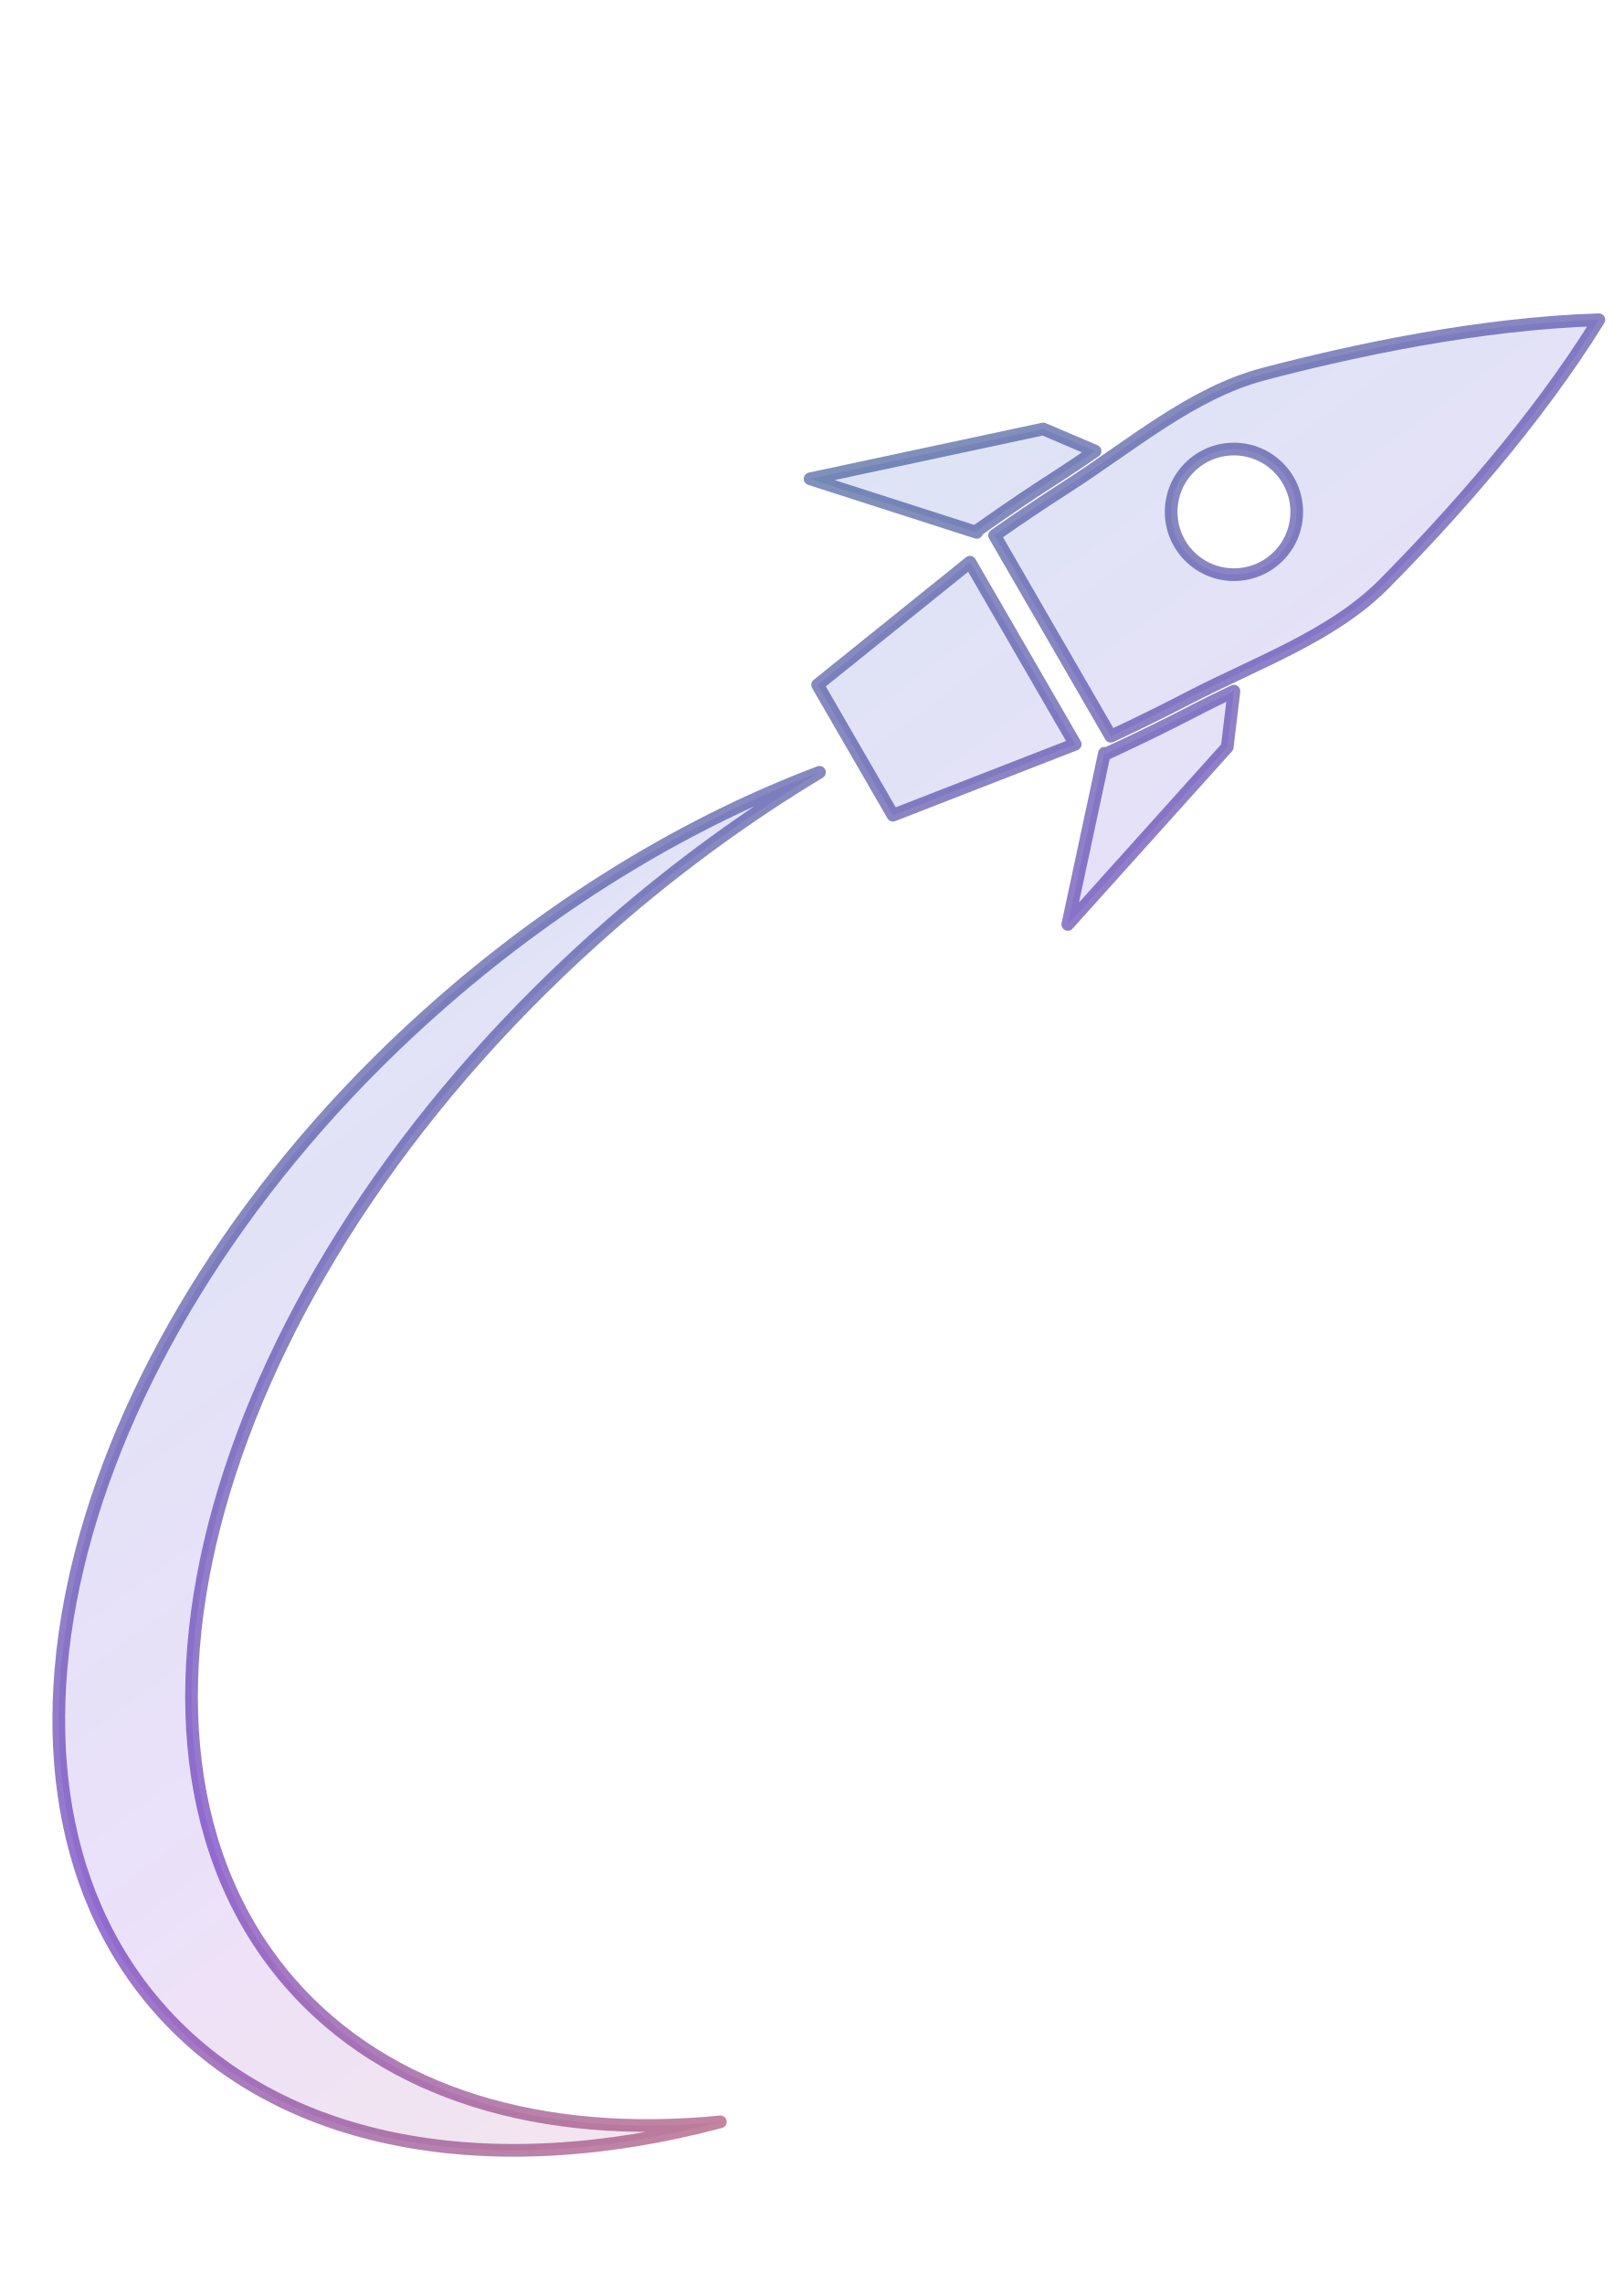
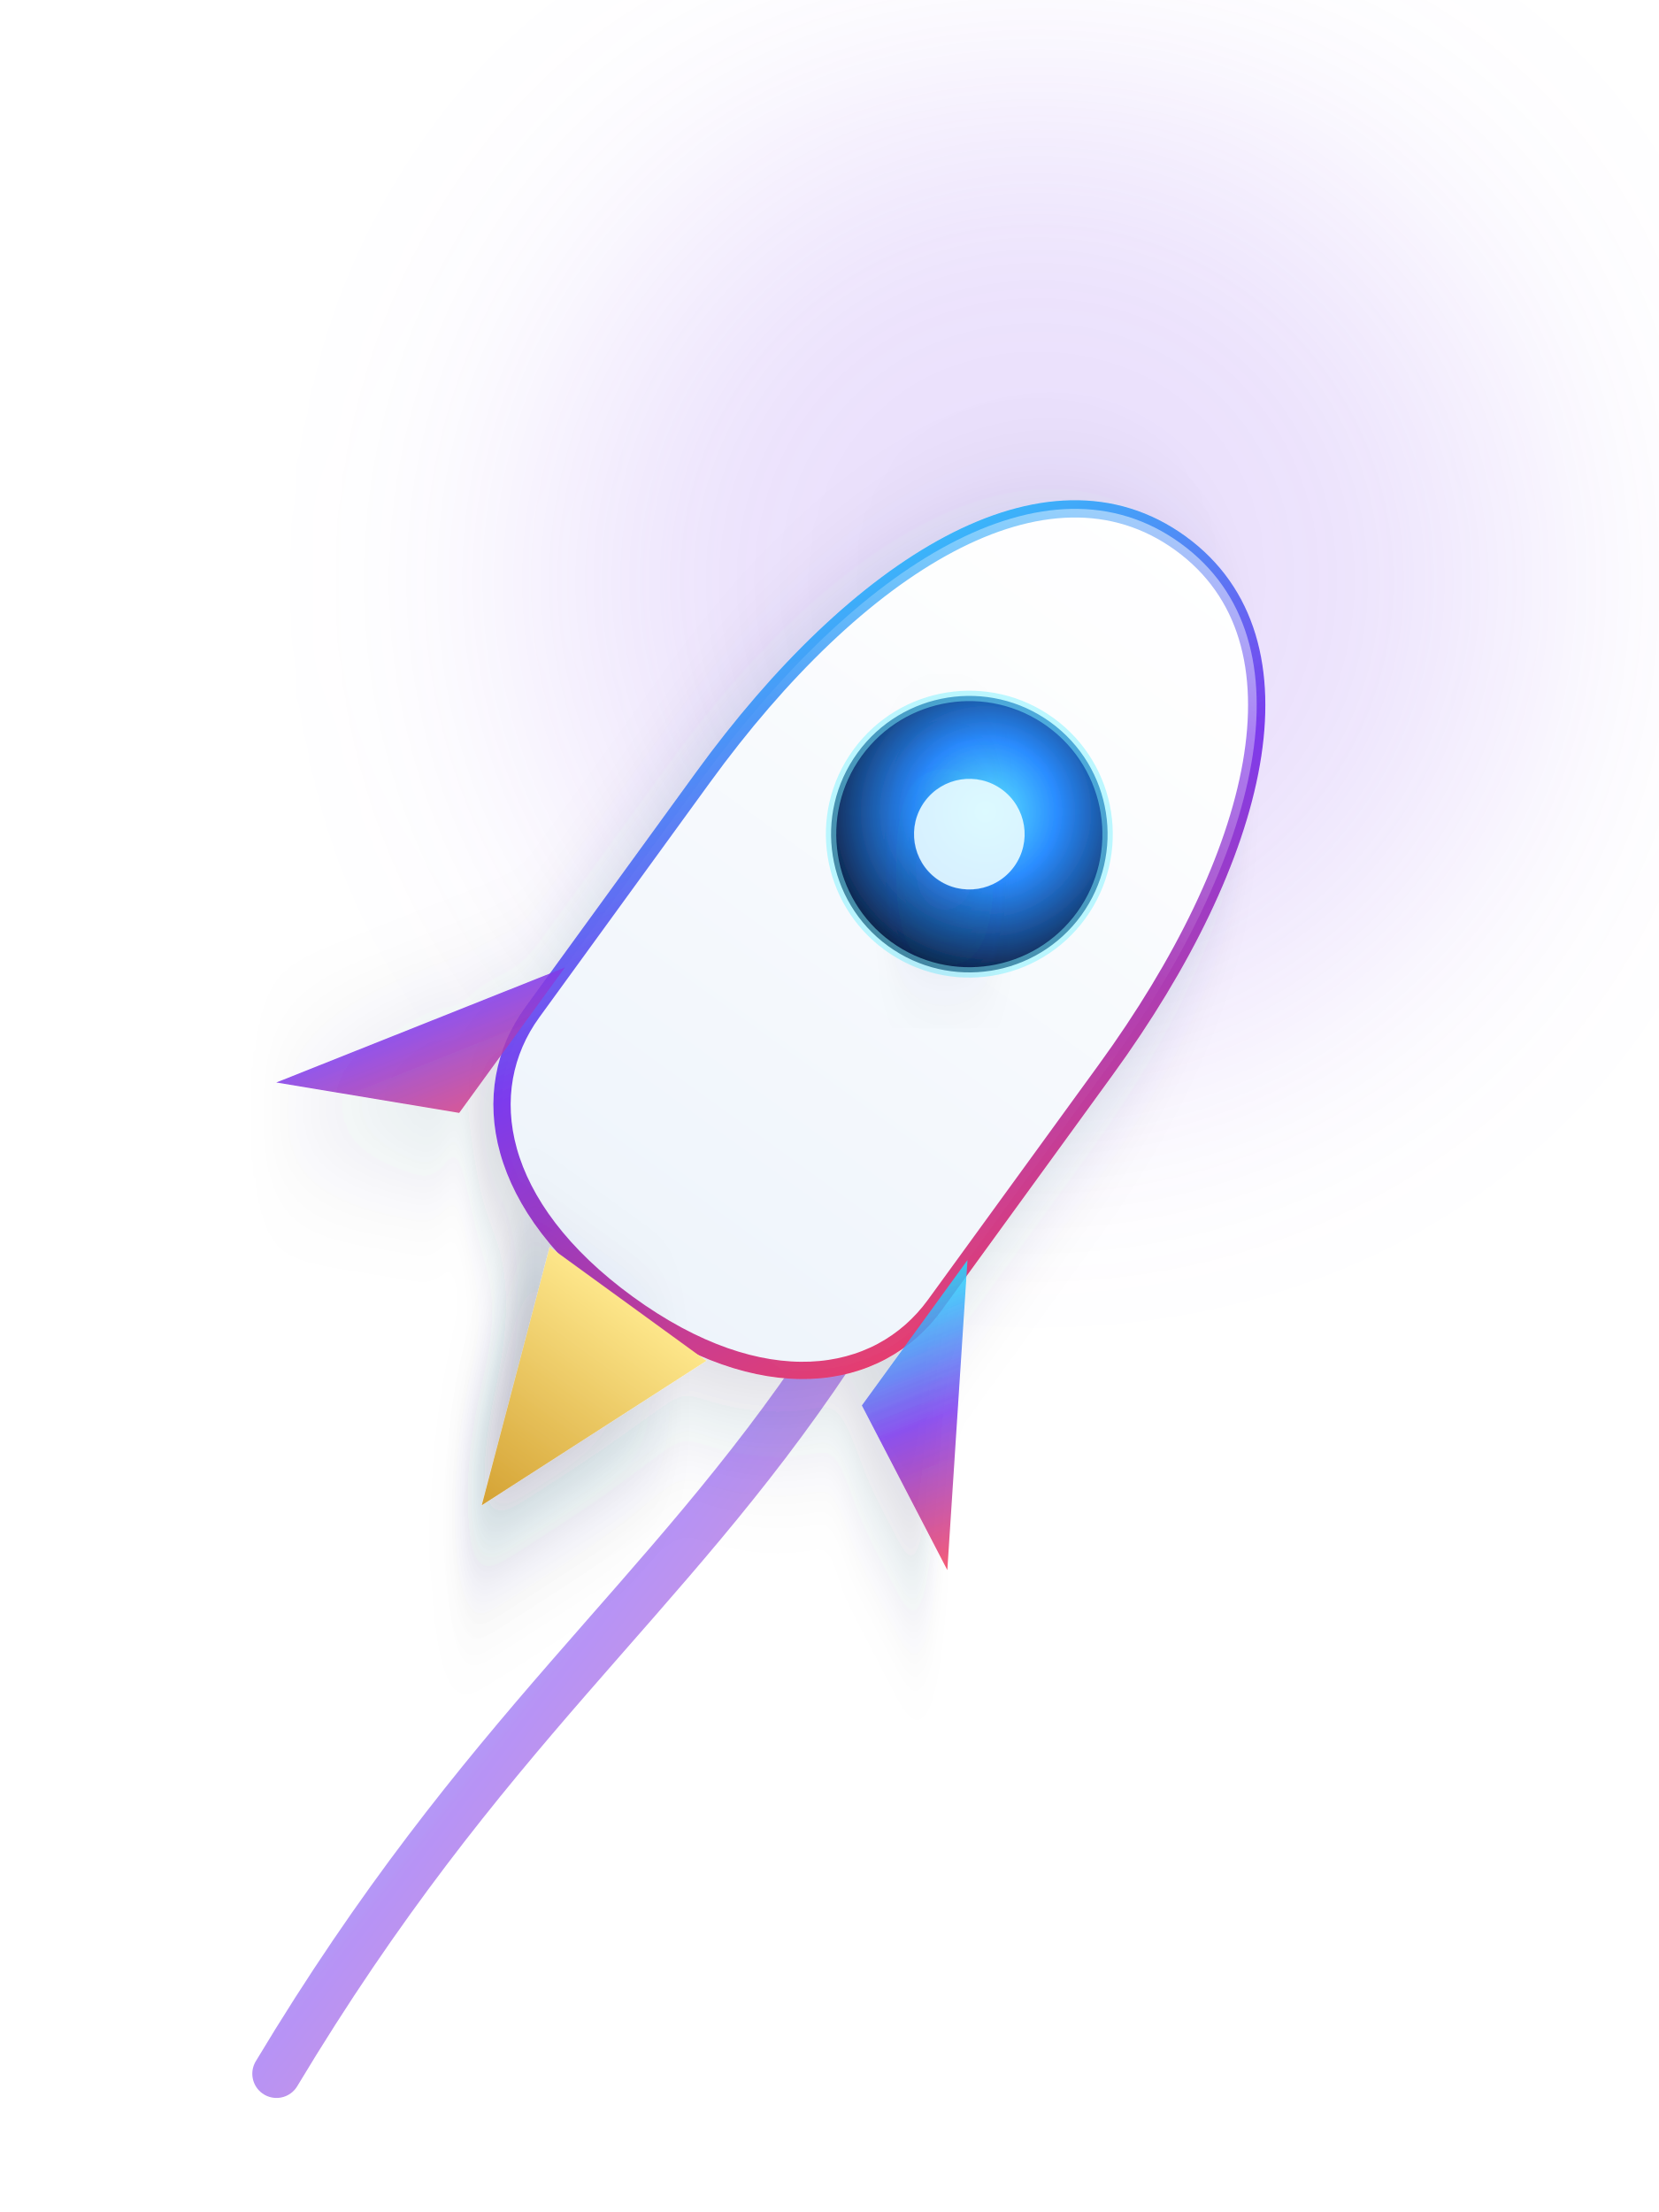
- <svg xmlns="http://www.w3.org/2000/svg" viewBox="680 360 1280 1800" xml:space="preserve" id="svg2" version="1.1">
-   <defs id="defs6">
-     <linearGradient id="provinceFill" gradientUnits="userSpaceOnUse" x1="3700" y1="14600" x2="12500" y2="2600">
-       <stop offset="0%" stop-color="#0f766e" stop-opacity="0.8" />
-       <stop offset="55%" stop-color="#5b21b6" stop-opacity="0.8" />
-       <stop offset="100%" stop-color="#ea580c" stop-opacity="0.8" />
+ <svg xmlns="http://www.w3.org/2000/svg" viewBox="0 0 240 320" fill="none">
+   <defs>
+     <linearGradient id="brand" x1="0%" y1="0%" x2="100%" y2="100%">
+       <stop offset="0%" stop-color="#22e0ff" />
+       <stop offset="48%" stop-color="#7c3aed" />
+       <stop offset="100%" stop-color="#f43f5e" />
    </linearGradient>
-     <linearGradient id="cornerFill" gradientUnits="userSpaceOnUse" x1="3700" y1="14600" x2="12500" y2="2600">
-       <stop offset="0%" stop-color="#0891b2" stop-opacity="0.20" />
-       <stop offset="55%" stop-color="#6d28d9" stop-opacity="0.14" />
-       <stop offset="100%" stop-color="#ea580c" stop-opacity="0.12" />
+     <linearGradient id="emerald" x1="0" y1="0" x2="1" y2="0">
+       <stop offset="0%" stop-color="#34d399" />
+       <stop offset="100%" stop-color="#10b981" />
    </linearGradient>
-     <linearGradient id="arcHighlight" gradientUnits="userSpaceOnUse" x1="2000" y1="9000" x2="16000" y2="9000">
-       <stop offset="0%" stop-color="#0f766e" />
-       <stop offset="100%" stop-color="#5b21b6" />
+     <linearGradient id="gold" x1="0" y1="0" x2="0" y2="1">
+       <stop offset="0%" stop-color="#fde68a" />
+       <stop offset="100%" stop-color="#d4a233" />
    </linearGradient>
+     <radialGradient id="core" cx="50%" cy="40%" r="62%">
+       <stop offset="0%" stop-color="#5eeaff" />
+       <stop offset="42%" stop-color="#2a8cff" />
+       <stop offset="100%" stop-color="#0b1b3a" />
+     </radialGradient>
+     <linearGradient id="glassHi" x1="0" y1="0" x2="0" y2="1">
+       <stop offset="0%" stop-color="#ffffff" stop-opacity="0.5" />
+       <stop offset="40%" stop-color="#ffffff" stop-opacity="0.03" />
+       <stop offset="100%" stop-color="#ffffff" stop-opacity="0" />
+     </linearGradient>
+     <linearGradient id="panel" x1="0" y1="0" x2="0" y2="1">
+       <stop offset="0%" stop-color="#ffffff" />
+       <stop offset="100%" stop-color="#eef4fb" />
+     </linearGradient>
+     <filter id="depth" x="-40%" y="-40%" width="180%" height="180%">
+       <feDropShadow dx="0" dy="6" stdDeviation="7" flood-color="#1e3a5f" flood-opacity="0.18" />
+     </filter>
+     <filter id="bloom" x="-120%" y="-120%" width="340%" height="340%">
+       <feGaussianBlur stdDeviation="20" />
+     </filter>
  </defs>
-   <g transform="matrix(1.333333,0,0,-1.333333,0,2666.667)" id="g10">
-     <g transform="scale(0.1)" id="g12">
-       <g transform="scale(1.22699)" id="g14">
-         <path id="path16" style="fill:none;fill-opacity:0;fill-rule:nonzero;stroke:none" d="M 16300,0 H 0 V 16300 H 16300 V 0" />
-       </g>
-       <path id="path18" style="fill:url(#cornerFill);fill-opacity:1;fill-rule:nonzero;stroke:url(#provinceFill);stroke-width:75;stroke-opacity:0.78;stroke-linejoin:round;stroke-linecap:round" d="m 6813.86,5580.3 c -1258.8,1446 -406.33,4248.7 1904.07,6260.1 395.62,344.4 808.33,643.3 1227,894.8 C 9191.2,12450.7 8426.87,11997.7 7724.37,11386.1 5566.06,9507.1 4808.91,6843.8 6033.2,5437.5 6756.48,4606.8 8009.49,4400.6 9358.91,4758.3 8309.73,4655.4 7390.36,4918.1 6813.86,5580.3" />
-       <path id="path20" style="fill:url(#cornerFill);fill-opacity:1;fill-rule:nonzero;stroke:url(#provinceFill);stroke-width:75;stroke-opacity:0.78;stroke-linejoin:round;stroke-linecap:round" d="m 12160.1,13098.9 c -146.8,-76.3 -301,-152.1 -458.2,-225.4 l -68.6,-32 -3.7,6.3 -216.7,-1011.8 942.5,1048.1 39.7,330.8 c -78.6,-37.5 -158.1,-76 -235,-116" />
-       <path id="path22" style="fill:url(#cornerFill);fill-opacity:1;fill-rule:nonzero;stroke:url(#provinceFill);stroke-width:75;stroke-opacity:0.78;stroke-linejoin:round;stroke-linecap:round" d="m 11356.5,14487.9 c -139.4,-89.1 -281.9,-185 -423.9,-284.8 l -61.9,-43.5 3.7,-6.3 -985.24,316.5 1378.44,294.6 306.6,-130.5 c -71.7,-49.5 -144.7,-99.2 -217.7,-146" />
-       <path id="path24" style="fill:url(#cornerFill);fill-opacity:1;fill-rule:nonzero;stroke:url(#provinceFill);stroke-width:75;stroke-opacity:0.78;stroke-linejoin:round;stroke-linecap:round" d="m 10379.3,12481.7 1077.4,419.5 -622.3,1075.6 -900.69,-724.9 445.59,-770.2" />
-       <path id="path26" style="fill:url(#cornerFill);fill-opacity:1;fill-rule:nonzero;stroke:url(#provinceFill);stroke-width:75;stroke-opacity:0.78;stroke-linejoin:round;stroke-linecap:round" d="m 12395.1,13903.3 c -205,0 -371.2,166.3 -371.2,371.3 0,205 166.2,371.2 371.2,371.2 205.1,0 371.3,-166.2 371.3,-371.2 0,-205 -166.2,-371.3 -371.3,-371.3 z m 173.1,1184.9 c -421.8,-111.3 -777.8,-420.6 -1167.1,-669.9 -141.2,-90.4 -282.2,-185.3 -420.9,-282.8 l 343.4,-593.5 343.3,-593.6 c 153.7,71.7 306.3,146.6 455,223.9 410.2,213.3 855.7,367.7 1162.5,677.9 381.2,385.5 895.4,955.5 1268.1,1559.8 -709.6,-21.9 -1460.1,-183.5 -1984.3,-321.8" />
-     </g>
+   <circle cx="150" cy="84" r="70" fill="#7c3aed" filter="url(#bloom)" opacity="0.16" />
+   <path d="M120,196 C96,232 70,250 40,300" stroke="url(#brand)" stroke-width="7" stroke-linecap="round" fill="none" opacity="0.55" />
+   <g filter="url(#depth)" transform="rotate(36 132 132)">
+     <path d="M132,66 C156,66 168,96 168,134 L168,176 C168,190 156,202 132,202 C108,202 96,190 96,176 L96,134 C96,96 108,66 132,66 Z" fill="url(#panel)" stroke="url(#brand)" stroke-width="2.5" />
+     <path d="M132,66 C156,66 168,96 168,134 L168,176 C168,190 156,202 132,202 C108,202 96,190 96,176 L96,134 C96,96 108,66 132,66 Z" fill="url(#glassHi)" />
+     <circle cx="132" cy="118" r="20" fill="url(#core)" stroke="#7cf2ff" stroke-opacity="0.5" stroke-width="1.5" />
+     <circle cx="132" cy="118" r="8" fill="#eafcff" opacity="0.9" filter="url(#depth)" />
+     <path d="M96,168 L72,206 L96,194 Z" fill="url(#brand)" opacity="0.85" />
+     <path d="M168,168 L192,206 L168,194 Z" fill="url(#brand)" opacity="0.85" />
+     <path d="M118,202 L132,238 L146,202 Z" fill="url(#gold)" filter="url(#depth)" />
  </g>
</svg>
